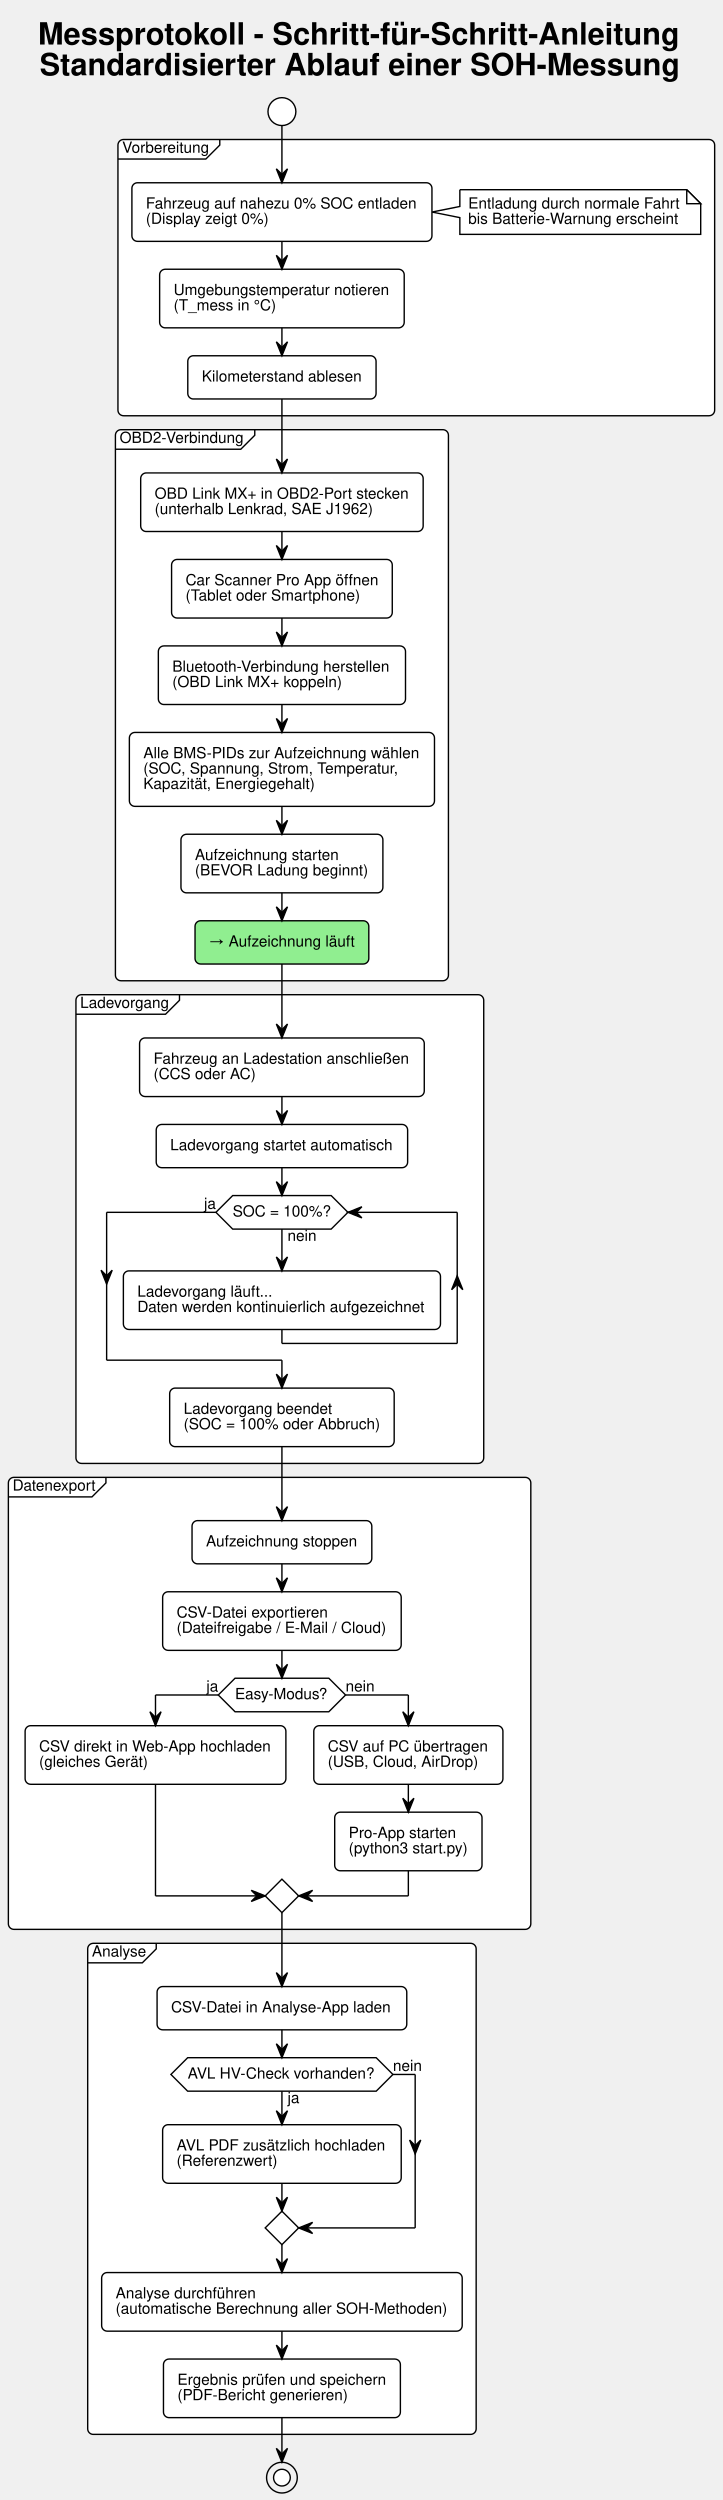
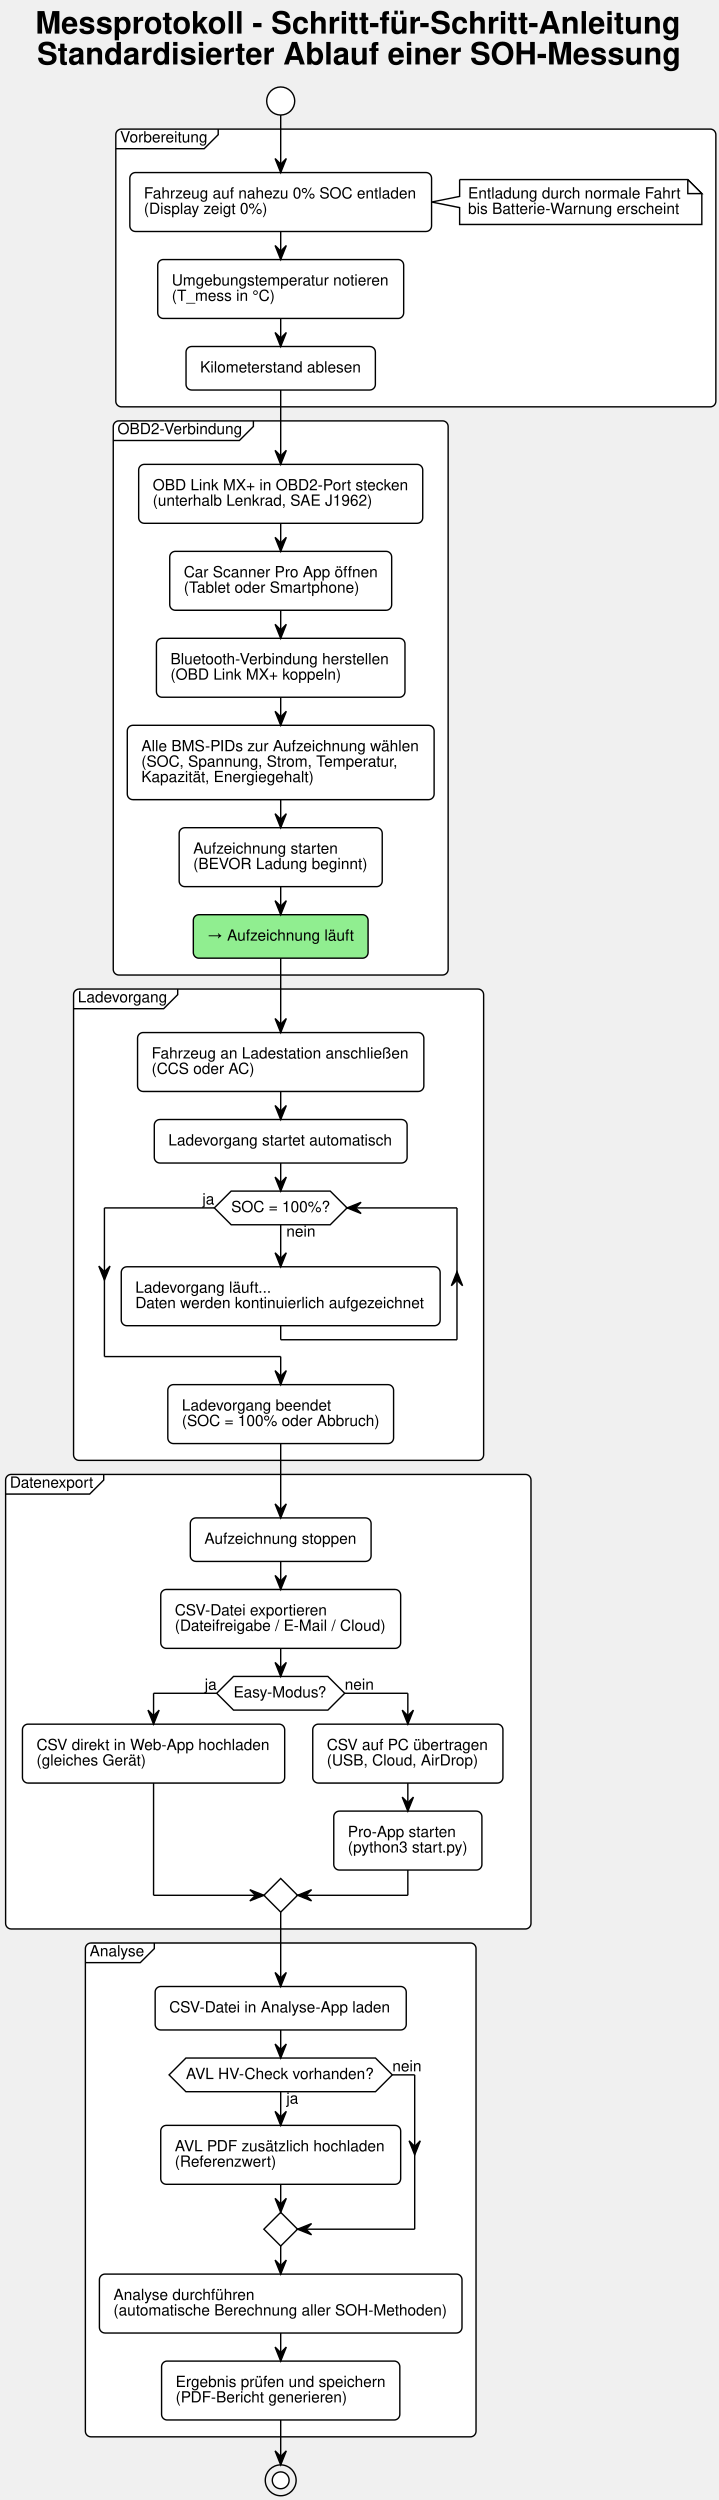
- <svg xmlns="http://www.w3.org/2000/svg" contentStyleType="text/css" data-diagram-type="ACTIVITY" height="1792px" preserveAspectRatio="none" style="width:518px;height:1792px;background:#FFFFFF;" version="1.1" viewBox="0 0 518 1792" width="518px" zoomAndPan="magnify">
+ <svg xmlns="http://www.w3.org/2000/svg" contentStyleType="text/css" data-diagram-type="ACTIVITY" preserveAspectRatio="xMidYMid meet" style="background:transparent;" version="1.1" viewBox="2 8 512 1782" zoomAndPan="magnify">
  <defs />
  <g>
    <g class="title" data-source-line="8">
      <text fill="#000000" font-family="Helvetica" font-size="22" font-weight="bold" lengthAdjust="spacing" textLength="460.765" x="27.248" y="31.94">Messprotokoll - Schritt-für-Schritt-Anleitung</text>
      <text fill="#000000" font-family="Helvetica" font-size="22" font-weight="bold" lengthAdjust="spacing" textLength="458.434" x="28.414" y="53.94">Standardisierter Ablauf einer SOH-Messung</text>
    </g>
    <ellipse cx="202.083" cy="80" fill="#FFFFFF" rx="10" ry="10" style="stroke:#000000;stroke-width:1;" />
    <rect fill="#FFFFFF" height="198" rx="4" ry="4" style="stroke:#000000;stroke-width:1;" width="427.715" x="84.547" y="100" />
    <path d="M157.534,100 L157.534,104 L147.534,114 L84.547,114" fill="none" style="stroke:#000000;stroke-width:1;" />
    <text fill="#000000" font-family="Helvetica" font-size="11" lengthAdjust="spacing" textLength="62.987" x="87.547" y="109.47">Vorbereitung</text>
    <path d="M329.62,136 L329.62,148 L309.62,152 L329.62,156 L329.62,168 A0,0 0 0 0 329.62,168 L502.262,168 A0,0 0 0 0 502.262,168 L502.262,146 L492.262,136 L329.62,136 A0,0 0 0 0 329.62,136" fill="#FFFFFF" style="stroke:#000000;stroke-width:1;" />
    <path d="M492.262,136 L492.262,146 L502.262,146 L492.262,136" fill="#FFFFFF" style="stroke:#000000;stroke-width:1;" />
    <text fill="#000000" font-family="Helvetica" font-size="11" lengthAdjust="spacing" textLength="151.642" x="335.62" y="149.47">Entladung durch normale Fahrt</text>
    <text fill="#000000" font-family="Helvetica" font-size="11" lengthAdjust="spacing" textLength="151.014" x="335.62" y="160.47">bis Batterie-Warnung erscheint</text>
    <rect fill="#FFFFFF" height="42" rx="4" ry="4" style="stroke:#000000;stroke-width:1;" width="215.073" x="94.547" y="131" />
    <text fill="#000000" font-family="Helvetica" font-size="11" lengthAdjust="spacing" textLength="195.073" x="104.547" y="149.47">Fahrzeug auf nahezu 0% SOC entladen</text>
    <text fill="#000000" font-family="Helvetica" font-size="11" lengthAdjust="spacing" textLength="88.639" x="104.547" y="160.47">(Display zeigt 0%)</text>
    <rect fill="#FFFFFF" height="42" rx="4" ry="4" style="stroke:#000000;stroke-width:1;" width="175.31" x="114.428" y="193" />
    <text fill="#000000" font-family="Helvetica" font-size="11" lengthAdjust="spacing" textLength="155.31" x="124.428" y="211.47">Umgebungstemperatur notieren</text>
    <text fill="#000000" font-family="Helvetica" font-size="11" lengthAdjust="spacing" textLength="73.46" x="124.428" y="222.47">(T_mess in °C)</text>
    <rect fill="#FFFFFF" height="31" rx="4" ry="4" style="stroke:#000000;stroke-width:1;" width="134.958" x="134.605" y="255" />
    <text fill="#000000" font-family="Helvetica" font-size="11" lengthAdjust="spacing" textLength="114.957" x="144.605" y="273.47">Kilometerstand ablesen</text>
    <rect fill="#FFFFFF" height="395" rx="4" ry="4" style="stroke:#000000;stroke-width:1;" width="238.704" x="82.731" y="308" />
    <path d="M182.617,308 L182.617,312 L172.617,322 L82.731,322" fill="none" style="stroke:#000000;stroke-width:1;" />
    <text fill="#000000" font-family="Helvetica" font-size="11" lengthAdjust="spacing" textLength="89.885" x="85.731" y="317.47">OBD2-Verbindung</text>
    <rect fill="#FFFFFF" height="42" rx="4" ry="4" style="stroke:#000000;stroke-width:1;" width="202.483" x="100.842" y="339" />
    <text fill="#000000" font-family="Helvetica" font-size="11" lengthAdjust="spacing" textLength="182.483" x="110.842" y="357.47">OBD Link MX+ in OBD2-Port stecken</text>
    <text fill="#000000" font-family="Helvetica" font-size="11" lengthAdjust="spacing" textLength="157.153" x="110.842" y="368.47">(unterhalb Lenkrad, SAE J1962)</text>
    <rect fill="#FFFFFF" height="42" rx="4" ry="4" style="stroke:#000000;stroke-width:1;" width="158.193" x="122.987" y="401" />
    <text fill="#000000" font-family="Helvetica" font-size="11" lengthAdjust="spacing" textLength="138.193" x="132.987" y="419.47">Car Scanner Pro App öffnen</text>
    <text fill="#000000" font-family="Helvetica" font-size="11" lengthAdjust="spacing" textLength="125.952" x="132.987" y="430.47">(Tablet oder Smartphone)</text>
    <rect fill="#FFFFFF" height="42" rx="4" ry="4" style="stroke:#000000;stroke-width:1;" width="177.164" x="113.501" y="463" />
    <text fill="#000000" font-family="Helvetica" font-size="11" lengthAdjust="spacing" textLength="157.164" x="123.501" y="481.47">Bluetooth-Verbindung herstellen</text>
    <text fill="#000000" font-family="Helvetica" font-size="11" lengthAdjust="spacing" textLength="121.967" x="123.501" y="492.47">(OBD Link MX+ koppeln)</text>
    <rect fill="#FFFFFF" height="53" rx="4" ry="4" style="stroke:#000000;stroke-width:1;" width="218.704" x="92.731" y="525" />
    <text fill="#000000" font-family="Helvetica" font-size="11" lengthAdjust="spacing" textLength="198.704" x="102.731" y="543.47">Alle BMS-PIDs zur Aufzeichnung wählen</text>
    <text fill="#000000" font-family="Helvetica" font-size="11" lengthAdjust="spacing" textLength="185.244" x="102.731" y="554.47">(SOC, Spannung, Strom, Temperatur,</text>
    <text fill="#000000" font-family="Helvetica" font-size="11" lengthAdjust="spacing" textLength="123.524" x="102.731" y="565.47">Kapazität, Energiegehalt)</text>
    <rect fill="#FFFFFF" height="42" rx="4" ry="4" style="stroke:#000000;stroke-width:1;" width="144.744" x="129.711" y="598" />
    <text fill="#000000" font-family="Helvetica" font-size="11" lengthAdjust="spacing" textLength="103.345" x="139.711" y="616.47">Aufzeichnung starten</text>
    <text fill="#000000" font-family="Helvetica" font-size="11" lengthAdjust="spacing" textLength="124.744" x="139.711" y="627.47">(BEVOR Ladung beginnt)</text>
    <rect fill="#90EE90" height="31" rx="4" ry="4" style="stroke:#000000;stroke-width:1;" width="124.564" x="139.801" y="660" />
    <text fill="#000000" font-family="Helvetica" font-size="11" lengthAdjust="spacing" textLength="104.564" x="149.801" y="678.47">→ Aufzeichnung läuft</text>
    <rect fill="#FFFFFF" height="335.97" rx="4" ry="4" style="stroke:#000000;stroke-width:1;" width="292.297" x="54.435" y="713" />
    <path d="M128.657,713 L128.657,717 L118.657,727 L54.435,727" fill="none" style="stroke:#000000;stroke-width:1;" />
    <text fill="#000000" font-family="Helvetica" font-size="11" lengthAdjust="spacing" textLength="64.222" x="57.435" y="722.47">Ladevorgang</text>
    <rect fill="#FFFFFF" height="42" rx="4" ry="4" style="stroke:#000000;stroke-width:1;" width="204.067" x="100.05" y="744" />
    <text fill="#000000" font-family="Helvetica" font-size="11" lengthAdjust="spacing" textLength="184.067" x="110.05" y="762.47">Fahrzeug an Ladestation anschließen</text>
    <text fill="#000000" font-family="Helvetica" font-size="11" lengthAdjust="spacing" textLength="73.96" x="110.05" y="773.47">(CCS oder AC)</text>
    <rect fill="#FFFFFF" height="31" rx="4" ry="4" style="stroke:#000000;stroke-width:1;" width="180.209" x="111.979" y="806" />
    <text fill="#000000" font-family="Helvetica" font-size="11" lengthAdjust="spacing" textLength="160.209" x="121.979" y="824.47">Ladevorgang startet automatisch</text>
    <rect fill="#FFFFFF" height="42" rx="4" ry="4" style="stroke:#000000;stroke-width:1;" width="227.297" x="88.435" y="910.97" />
    <text fill="#000000" font-family="Helvetica" font-size="11" lengthAdjust="spacing" textLength="97.238" x="98.435" y="929.44">Ladevorgang läuft...</text>
    <text fill="#000000" font-family="Helvetica" font-size="11" lengthAdjust="spacing" textLength="207.297" x="98.435" y="940.44">Daten werden kontinuierlich aufgezeichnet</text>
    <polygon fill="#FFFFFF" points="166.771,857,237.395,857,249.395,869,237.395,881,166.771,881,154.771,869,166.771,857" style="stroke:#000000;stroke-width:1;" />
    <text fill="#000000" font-family="Helvetica" font-size="11" lengthAdjust="spacing" textLength="20.797" x="206.083" y="889.47">nein</text>
    <text fill="#000000" font-family="Helvetica" font-size="11" lengthAdjust="spacing" textLength="70.624" x="166.771" y="871.97">SOC = 100%?</text>
    <text fill="#000000" font-family="Helvetica" font-size="11" lengthAdjust="spacing" textLength="8.562" x="146.209" y="866.47">ja</text>
    <rect fill="#FFFFFF" height="42" rx="4" ry="4" style="stroke:#000000;stroke-width:1;" width="160.932" x="121.617" y="994.97" />
    <text fill="#000000" font-family="Helvetica" font-size="11" lengthAdjust="spacing" textLength="107.04" x="131.617" y="1013.44">Ladevorgang beendet</text>
    <text fill="#000000" font-family="Helvetica" font-size="11" lengthAdjust="spacing" textLength="140.932" x="131.617" y="1024.44">(SOC = 100% oder Abbruch)</text>
    <rect fill="#FFFFFF" height="324" rx="4" ry="4" style="stroke:#000000;stroke-width:1;" width="374.487" x="6" y="1058.97" />
    <path d="M75.925,1058.97 L75.925,1062.97 L65.925,1072.97 L6,1072.97" fill="none" style="stroke:#000000;stroke-width:1;" />
    <text fill="#000000" font-family="Helvetica" font-size="11" lengthAdjust="spacing" textLength="59.925" x="9" y="1068.44">Datenexport</text>
    <rect fill="#FFFFFF" height="31" rx="4" ry="4" style="stroke:#000000;stroke-width:1;" width="128.861" x="137.653" y="1089.97" />
    <text fill="#000000" font-family="Helvetica" font-size="11" lengthAdjust="spacing" textLength="108.861" x="147.653" y="1108.44">Aufzeichnung stoppen</text>
    <rect fill="#FFFFFF" height="42" rx="4" ry="4" style="stroke:#000000;stroke-width:1;" width="171.003" x="116.582" y="1140.97" />
    <text fill="#000000" font-family="Helvetica" font-size="11" lengthAdjust="spacing" textLength="110.048" x="126.582" y="1159.44">CSV-Datei exportieren</text>
    <text fill="#000000" font-family="Helvetica" font-size="11" lengthAdjust="spacing" textLength="151.003" x="126.582" y="1170.44">(Dateifreigabe / E-Mail / Cloud)</text>
    <polygon fill="#FFFFFF" points="168.458,1202.97,235.709,1202.97,247.709,1214.97,235.709,1226.97,168.458,1226.97,156.458,1214.97,168.458,1202.97" style="stroke:#000000;stroke-width:1;" />
    <text fill="#000000" font-family="Helvetica" font-size="11" lengthAdjust="spacing" textLength="67.251" x="168.458" y="1217.94">Easy-Modus?</text>
    <text fill="#000000" font-family="Helvetica" font-size="11" lengthAdjust="spacing" textLength="8.562" x="147.896" y="1212.44">ja</text>
    <text fill="#000000" font-family="Helvetica" font-size="11" lengthAdjust="spacing" textLength="20.797" x="247.709" y="1212.44">nein</text>
    <rect fill="#FFFFFF" height="42" rx="4" ry="4" style="stroke:#000000;stroke-width:1;" width="186.923" x="18" y="1236.97" />
    <text fill="#000000" font-family="Helvetica" font-size="11" lengthAdjust="spacing" textLength="166.923" x="28" y="1255.44">CSV direkt in Web-App hochladen</text>
    <text fill="#000000" font-family="Helvetica" font-size="11" lengthAdjust="spacing" textLength="78.251" x="28" y="1266.44">(gleiches Gerät)</text>
    <rect fill="#FFFFFF" height="42" rx="4" ry="4" style="stroke:#000000;stroke-width:1;" width="135.565" x="224.923" y="1236.97" />
    <text fill="#000000" font-family="Helvetica" font-size="11" lengthAdjust="spacing" textLength="115.564" x="234.923" y="1255.44">CSV auf PC übertragen</text>
    <text fill="#000000" font-family="Helvetica" font-size="11" lengthAdjust="spacing" textLength="108.195" x="234.923" y="1266.44">(USB, Cloud, AirDrop)</text>
    <rect fill="#FFFFFF" height="42" rx="4" ry="4" style="stroke:#000000;stroke-width:1;" width="105.594" x="239.908" y="1298.97" />
    <text fill="#000000" font-family="Helvetica" font-size="11" lengthAdjust="spacing" textLength="77.038" x="249.908" y="1317.44">Pro-App starten</text>
    <text fill="#000000" font-family="Helvetica" font-size="11" lengthAdjust="spacing" textLength="85.594" x="249.908" y="1328.44">(python3 start.py)</text>
    <polygon fill="#FFFFFF" points="202.083,1346.97,214.083,1358.97,202.083,1370.97,190.083,1358.97,202.083,1346.97" style="stroke:#000000;stroke-width:1;" />
    <rect fill="#FFFFFF" height="352" rx="4" ry="4" style="stroke:#000000;stroke-width:1;" width="278.455" x="62.856" y="1392.97" />
    <path d="M111.99,1392.97 L111.99,1396.97 L101.99,1406.97 L62.856,1406.97" fill="none" style="stroke:#000000;stroke-width:1;" />
    <text fill="#000000" font-family="Helvetica" font-size="11" lengthAdjust="spacing" textLength="39.134" x="65.856" y="1402.44">Analyse</text>
    <rect fill="#FFFFFF" height="31" rx="4" ry="4" style="stroke:#000000;stroke-width:1;" width="178.974" x="112.596" y="1423.97" />
    <text fill="#000000" font-family="Helvetica" font-size="11" lengthAdjust="spacing" textLength="158.974" x="122.596" y="1442.44">CSV-Datei in Analyse-App laden</text>
    <rect fill="#FFFFFF" height="42" rx="4" ry="4" style="stroke:#000000;stroke-width:1;" width="171.024" x="116.571" y="1522.97" />
    <text fill="#000000" font-family="Helvetica" font-size="11" lengthAdjust="spacing" textLength="151.024" x="126.571" y="1541.44">AVL PDF zusätzlich hochladen</text>
    <text fill="#000000" font-family="Helvetica" font-size="11" lengthAdjust="spacing" textLength="72.741" x="126.571" y="1552.44">(Referenzwert)</text>
    <polygon fill="#FFFFFF" points="134.518,1474.97,269.649,1474.97,281.649,1486.97,269.649,1498.97,134.518,1498.97,122.518,1486.97,134.518,1474.97" style="stroke:#000000;stroke-width:1;" />
    <text fill="#000000" font-family="Helvetica" font-size="11" lengthAdjust="spacing" textLength="8.562" x="206.083" y="1507.44">ja</text>
    <text fill="#000000" font-family="Helvetica" font-size="11" lengthAdjust="spacing" textLength="135.131" x="134.518" y="1489.94">AVL HV-Check vorhanden?</text>
    <text fill="#000000" font-family="Helvetica" font-size="11" lengthAdjust="spacing" textLength="20.797" x="281.649" y="1484.44">nein</text>
    <polygon fill="#FFFFFF" points="202.083,1584.97,214.083,1596.97,202.083,1608.97,190.083,1596.97,202.083,1584.97" style="stroke:#000000;stroke-width:1;" />
    <rect fill="#FFFFFF" height="42" rx="4" ry="4" style="stroke:#000000;stroke-width:1;" width="258.455" x="72.856" y="1628.97" />
    <text fill="#000000" font-family="Helvetica" font-size="11" lengthAdjust="spacing" textLength="100.896" x="82.856" y="1647.44">Analyse durchführen</text>
    <text fill="#000000" font-family="Helvetica" font-size="11" lengthAdjust="spacing" textLength="238.455" x="82.856" y="1658.44">(automatische Berechnung aller SOH-Methoden)</text>
    <rect fill="#FFFFFF" height="42" rx="4" ry="4" style="stroke:#000000;stroke-width:1;" width="169.821" x="117.173" y="1690.97" />
    <text fill="#000000" font-family="Helvetica" font-size="11" lengthAdjust="spacing" textLength="149.821" x="127.173" y="1709.44">Ergebnis prüfen und speichern</text>
    <text fill="#000000" font-family="Helvetica" font-size="11" lengthAdjust="spacing" textLength="122.874" x="127.173" y="1720.44">(PDF-Bericht generieren)</text>
    <ellipse cx="202.083" cy="1775.97" fill="none" rx="11" ry="11" style="stroke:#000000;stroke-width:1;" />
    <ellipse cx="202.083" cy="1775.97" fill="#FFFFFF" rx="6" ry="6" style="stroke:#000000;stroke-width:1;" />
    <line style="stroke:#000000;stroke-width:1;" x1="202.083" x2="202.083" y1="173" y2="193" />
    <polygon fill="#000000" points="198.083,183,202.083,193,206.083,183,202.083,187" style="stroke:#000000;stroke-width:1;" />
    <line style="stroke:#000000;stroke-width:1;" x1="202.083" x2="202.083" y1="235" y2="255" />
    <polygon fill="#000000" points="198.083,245,202.083,255,206.083,245,202.083,249" style="stroke:#000000;stroke-width:1;" />
    <line style="stroke:#000000;stroke-width:1;" x1="202.083" x2="202.083" y1="90" y2="131" />
    <polygon fill="#000000" points="198.083,121,202.083,131,206.083,121,202.083,125" style="stroke:#000000;stroke-width:1;" />
    <line style="stroke:#000000;stroke-width:1;" x1="202.083" x2="202.083" y1="381" y2="401" />
    <polygon fill="#000000" points="198.083,391,202.083,401,206.083,391,202.083,395" style="stroke:#000000;stroke-width:1;" />
    <line style="stroke:#000000;stroke-width:1;" x1="202.083" x2="202.083" y1="443" y2="463" />
    <polygon fill="#000000" points="198.083,453,202.083,463,206.083,453,202.083,457" style="stroke:#000000;stroke-width:1;" />
    <line style="stroke:#000000;stroke-width:1;" x1="202.083" x2="202.083" y1="505" y2="525" />
    <polygon fill="#000000" points="198.083,515,202.083,525,206.083,515,202.083,519" style="stroke:#000000;stroke-width:1;" />
    <line style="stroke:#000000;stroke-width:1;" x1="202.083" x2="202.083" y1="578" y2="598" />
    <polygon fill="#000000" points="198.083,588,202.083,598,206.083,588,202.083,592" style="stroke:#000000;stroke-width:1;" />
    <line style="stroke:#000000;stroke-width:1;" x1="202.083" x2="202.083" y1="640" y2="660" />
    <polygon fill="#000000" points="198.083,650,202.083,660,206.083,650,202.083,654" style="stroke:#000000;stroke-width:1;" />
    <line style="stroke:#000000;stroke-width:1;" x1="202.083" x2="202.083" y1="286" y2="339" />
    <polygon fill="#000000" points="198.083,329,202.083,339,206.083,329,202.083,333" style="stroke:#000000;stroke-width:1;" />
    <line style="stroke:#000000;stroke-width:1;" x1="202.083" x2="202.083" y1="786" y2="806" />
    <polygon fill="#000000" points="198.083,796,202.083,806,206.083,796,202.083,800" style="stroke:#000000;stroke-width:1;" />
    <line style="stroke:#000000;stroke-width:1;" x1="202.083" x2="202.083" y1="881" y2="910.97" />
    <polygon fill="#000000" points="198.083,900.97,202.083,910.97,206.083,900.97,202.083,904.97" style="stroke:#000000;stroke-width:1;" />
    <line style="stroke:#000000;stroke-width:1;" x1="202.083" x2="202.083" y1="952.97" y2="962.97" />
    <line style="stroke:#000000;stroke-width:1;" x1="202.083" x2="327.732" y1="962.97" y2="962.97" />
    <polygon fill="#000000" points="323.732,924.47,327.732,914.47,331.732,924.47,327.732,920.47" style="stroke:#000000;stroke-width:1;" />
    <line style="stroke:#000000;stroke-width:1;" x1="327.732" x2="327.732" y1="869" y2="962.97" />
    <line style="stroke:#000000;stroke-width:1;" x1="327.732" x2="249.395" y1="869" y2="869" />
    <polygon fill="#000000" points="259.396,865,249.395,869,259.396,873,255.395,869" style="stroke:#000000;stroke-width:1;" />
    <line style="stroke:#000000;stroke-width:1;" x1="154.771" x2="76.435" y1="869" y2="869" />
    <polygon fill="#000000" points="72.435,910.47,76.435,920.47,80.435,910.47,76.435,914.47" style="stroke:#000000;stroke-width:1;" />
    <line style="stroke:#000000;stroke-width:1;" x1="76.435" x2="76.435" y1="869" y2="974.97" />
    <line style="stroke:#000000;stroke-width:1;" x1="76.435" x2="202.083" y1="974.97" y2="974.97" />
    <line style="stroke:#000000;stroke-width:1;" x1="202.083" x2="202.083" y1="974.97" y2="994.97" />
    <polygon fill="#000000" points="198.083,984.97,202.083,994.97,206.083,984.97,202.083,988.97" style="stroke:#000000;stroke-width:1;" />
    <line style="stroke:#000000;stroke-width:1;" x1="202.083" x2="202.083" y1="837" y2="857" />
    <polygon fill="#000000" points="198.083,847,202.083,857,206.083,847,202.083,851" style="stroke:#000000;stroke-width:1;" />
    <line style="stroke:#000000;stroke-width:1;" x1="202.083" x2="202.083" y1="691" y2="744" />
    <polygon fill="#000000" points="198.083,734,202.083,744,206.083,734,202.083,738" style="stroke:#000000;stroke-width:1;" />
    <line style="stroke:#000000;stroke-width:1;" x1="202.083" x2="202.083" y1="1120.97" y2="1140.97" />
    <polygon fill="#000000" points="198.083,1130.97,202.083,1140.97,206.083,1130.97,202.083,1134.97" style="stroke:#000000;stroke-width:1;" />
    <line style="stroke:#000000;stroke-width:1;" x1="292.705" x2="292.705" y1="1278.97" y2="1298.97" />
    <polygon fill="#000000" points="288.705,1288.97,292.705,1298.97,296.705,1288.97,292.705,1292.97" style="stroke:#000000;stroke-width:1;" />
    <line style="stroke:#000000;stroke-width:1;" x1="156.458" x2="111.461" y1="1214.97" y2="1214.97" />
    <line style="stroke:#000000;stroke-width:1;" x1="111.461" x2="111.461" y1="1214.97" y2="1236.97" />
    <polygon fill="#000000" points="107.461,1226.97,111.461,1236.97,115.461,1226.97,111.461,1230.97" style="stroke:#000000;stroke-width:1;" />
    <line style="stroke:#000000;stroke-width:1;" x1="247.709" x2="292.705" y1="1214.97" y2="1214.97" />
    <line style="stroke:#000000;stroke-width:1;" x1="292.705" x2="292.705" y1="1214.97" y2="1236.97" />
    <polygon fill="#000000" points="288.705,1226.97,292.705,1236.97,296.705,1226.97,292.705,1230.97" style="stroke:#000000;stroke-width:1;" />
    <line style="stroke:#000000;stroke-width:1;" x1="111.461" x2="111.461" y1="1278.97" y2="1358.97" />
    <line style="stroke:#000000;stroke-width:1;" x1="111.461" x2="190.083" y1="1358.97" y2="1358.97" />
    <polygon fill="#000000" points="180.083,1354.97,190.083,1358.97,180.083,1362.97,184.083,1358.97" style="stroke:#000000;stroke-width:1;" />
    <line style="stroke:#000000;stroke-width:1;" x1="292.705" x2="292.705" y1="1340.97" y2="1358.97" />
    <line style="stroke:#000000;stroke-width:1;" x1="292.705" x2="214.083" y1="1358.97" y2="1358.97" />
    <polygon fill="#000000" points="224.083,1354.97,214.083,1358.97,224.083,1362.97,220.083,1358.97" style="stroke:#000000;stroke-width:1;" />
    <line style="stroke:#000000;stroke-width:1;" x1="202.083" x2="202.083" y1="1182.97" y2="1202.97" />
    <polygon fill="#000000" points="198.083,1192.97,202.083,1202.97,206.083,1192.97,202.083,1196.97" style="stroke:#000000;stroke-width:1;" />
    <line style="stroke:#000000;stroke-width:1;" x1="202.083" x2="202.083" y1="1036.97" y2="1089.97" />
    <polygon fill="#000000" points="198.083,1079.97,202.083,1089.97,206.083,1079.97,202.083,1083.97" style="stroke:#000000;stroke-width:1;" />
    <line style="stroke:#000000;stroke-width:1;" x1="202.083" x2="202.083" y1="1498.97" y2="1522.97" />
    <polygon fill="#000000" points="198.083,1512.97,202.083,1522.97,206.083,1512.97,202.083,1516.97" style="stroke:#000000;stroke-width:1;" />
    <line style="stroke:#000000;stroke-width:1;" x1="281.649" x2="297.596" y1="1486.97" y2="1486.97" />
    <polygon fill="#000000" points="293.596,1533.97,297.596,1543.97,301.596,1533.97,297.596,1537.97" style="stroke:#000000;stroke-width:1;" />
    <line style="stroke:#000000;stroke-width:1;" x1="297.596" x2="297.596" y1="1486.97" y2="1596.97" />
    <line style="stroke:#000000;stroke-width:1;" x1="297.596" x2="214.083" y1="1596.97" y2="1596.97" />
    <polygon fill="#000000" points="224.083,1592.97,214.083,1596.97,224.083,1600.97,220.083,1596.97" style="stroke:#000000;stroke-width:1;" />
    <line style="stroke:#000000;stroke-width:1;" x1="202.083" x2="202.083" y1="1564.97" y2="1584.97" />
    <polygon fill="#000000" points="198.083,1574.97,202.083,1584.97,206.083,1574.97,202.083,1578.97" style="stroke:#000000;stroke-width:1;" />
    <line style="stroke:#000000;stroke-width:1;" x1="202.083" x2="202.083" y1="1454.97" y2="1474.97" />
    <polygon fill="#000000" points="198.083,1464.97,202.083,1474.97,206.083,1464.97,202.083,1468.97" style="stroke:#000000;stroke-width:1;" />
    <line style="stroke:#000000;stroke-width:1;" x1="202.083" x2="202.083" y1="1608.97" y2="1628.97" />
    <polygon fill="#000000" points="198.083,1618.97,202.083,1628.97,206.083,1618.97,202.083,1622.97" style="stroke:#000000;stroke-width:1;" />
    <line style="stroke:#000000;stroke-width:1;" x1="202.083" x2="202.083" y1="1670.97" y2="1690.97" />
    <polygon fill="#000000" points="198.083,1680.97,202.083,1690.97,206.083,1680.97,202.083,1684.97" style="stroke:#000000;stroke-width:1;" />
    <line style="stroke:#000000;stroke-width:1;" x1="202.083" x2="202.083" y1="1370.97" y2="1423.97" />
    <polygon fill="#000000" points="198.083,1413.97,202.083,1423.97,206.083,1413.97,202.083,1417.97" style="stroke:#000000;stroke-width:1;" />
    <line style="stroke:#000000;stroke-width:1;" x1="202.083" x2="202.083" y1="1732.97" y2="1764.97" />
    <polygon fill="#000000" points="198.083,1754.97,202.083,1764.97,206.083,1754.97,202.083,1758.97" style="stroke:#000000;stroke-width:1;" />
  </g>
</svg>
